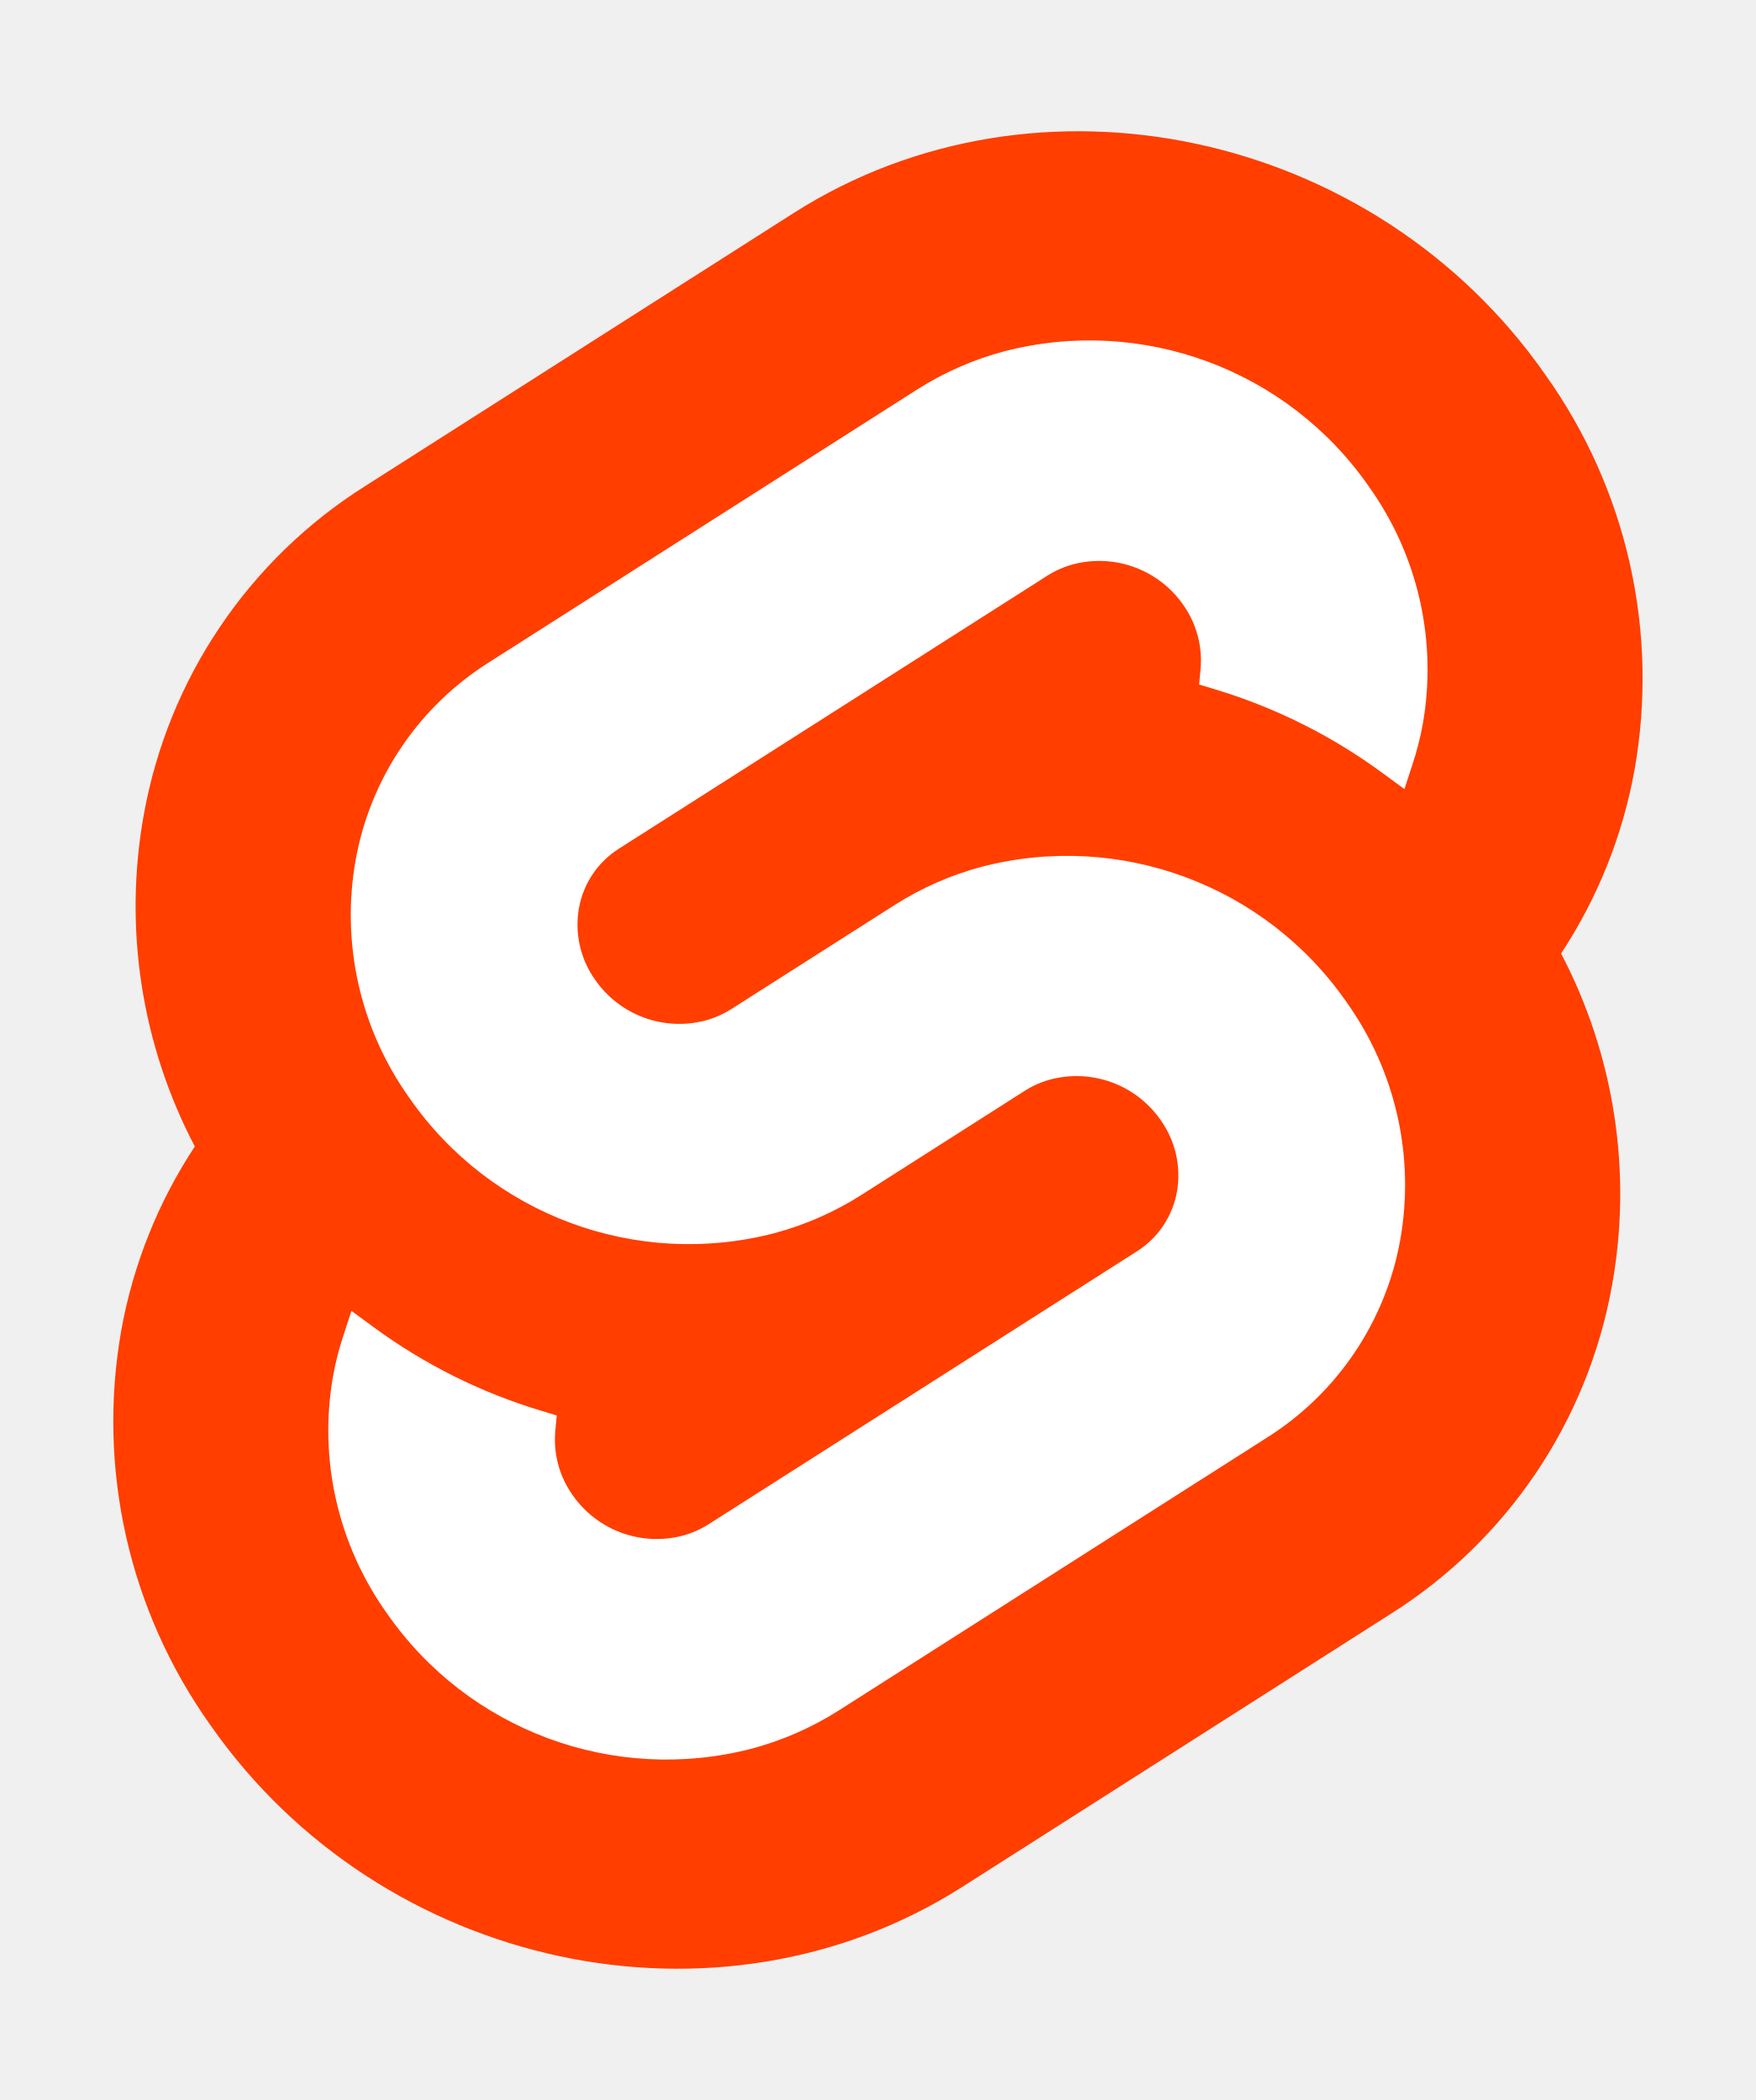
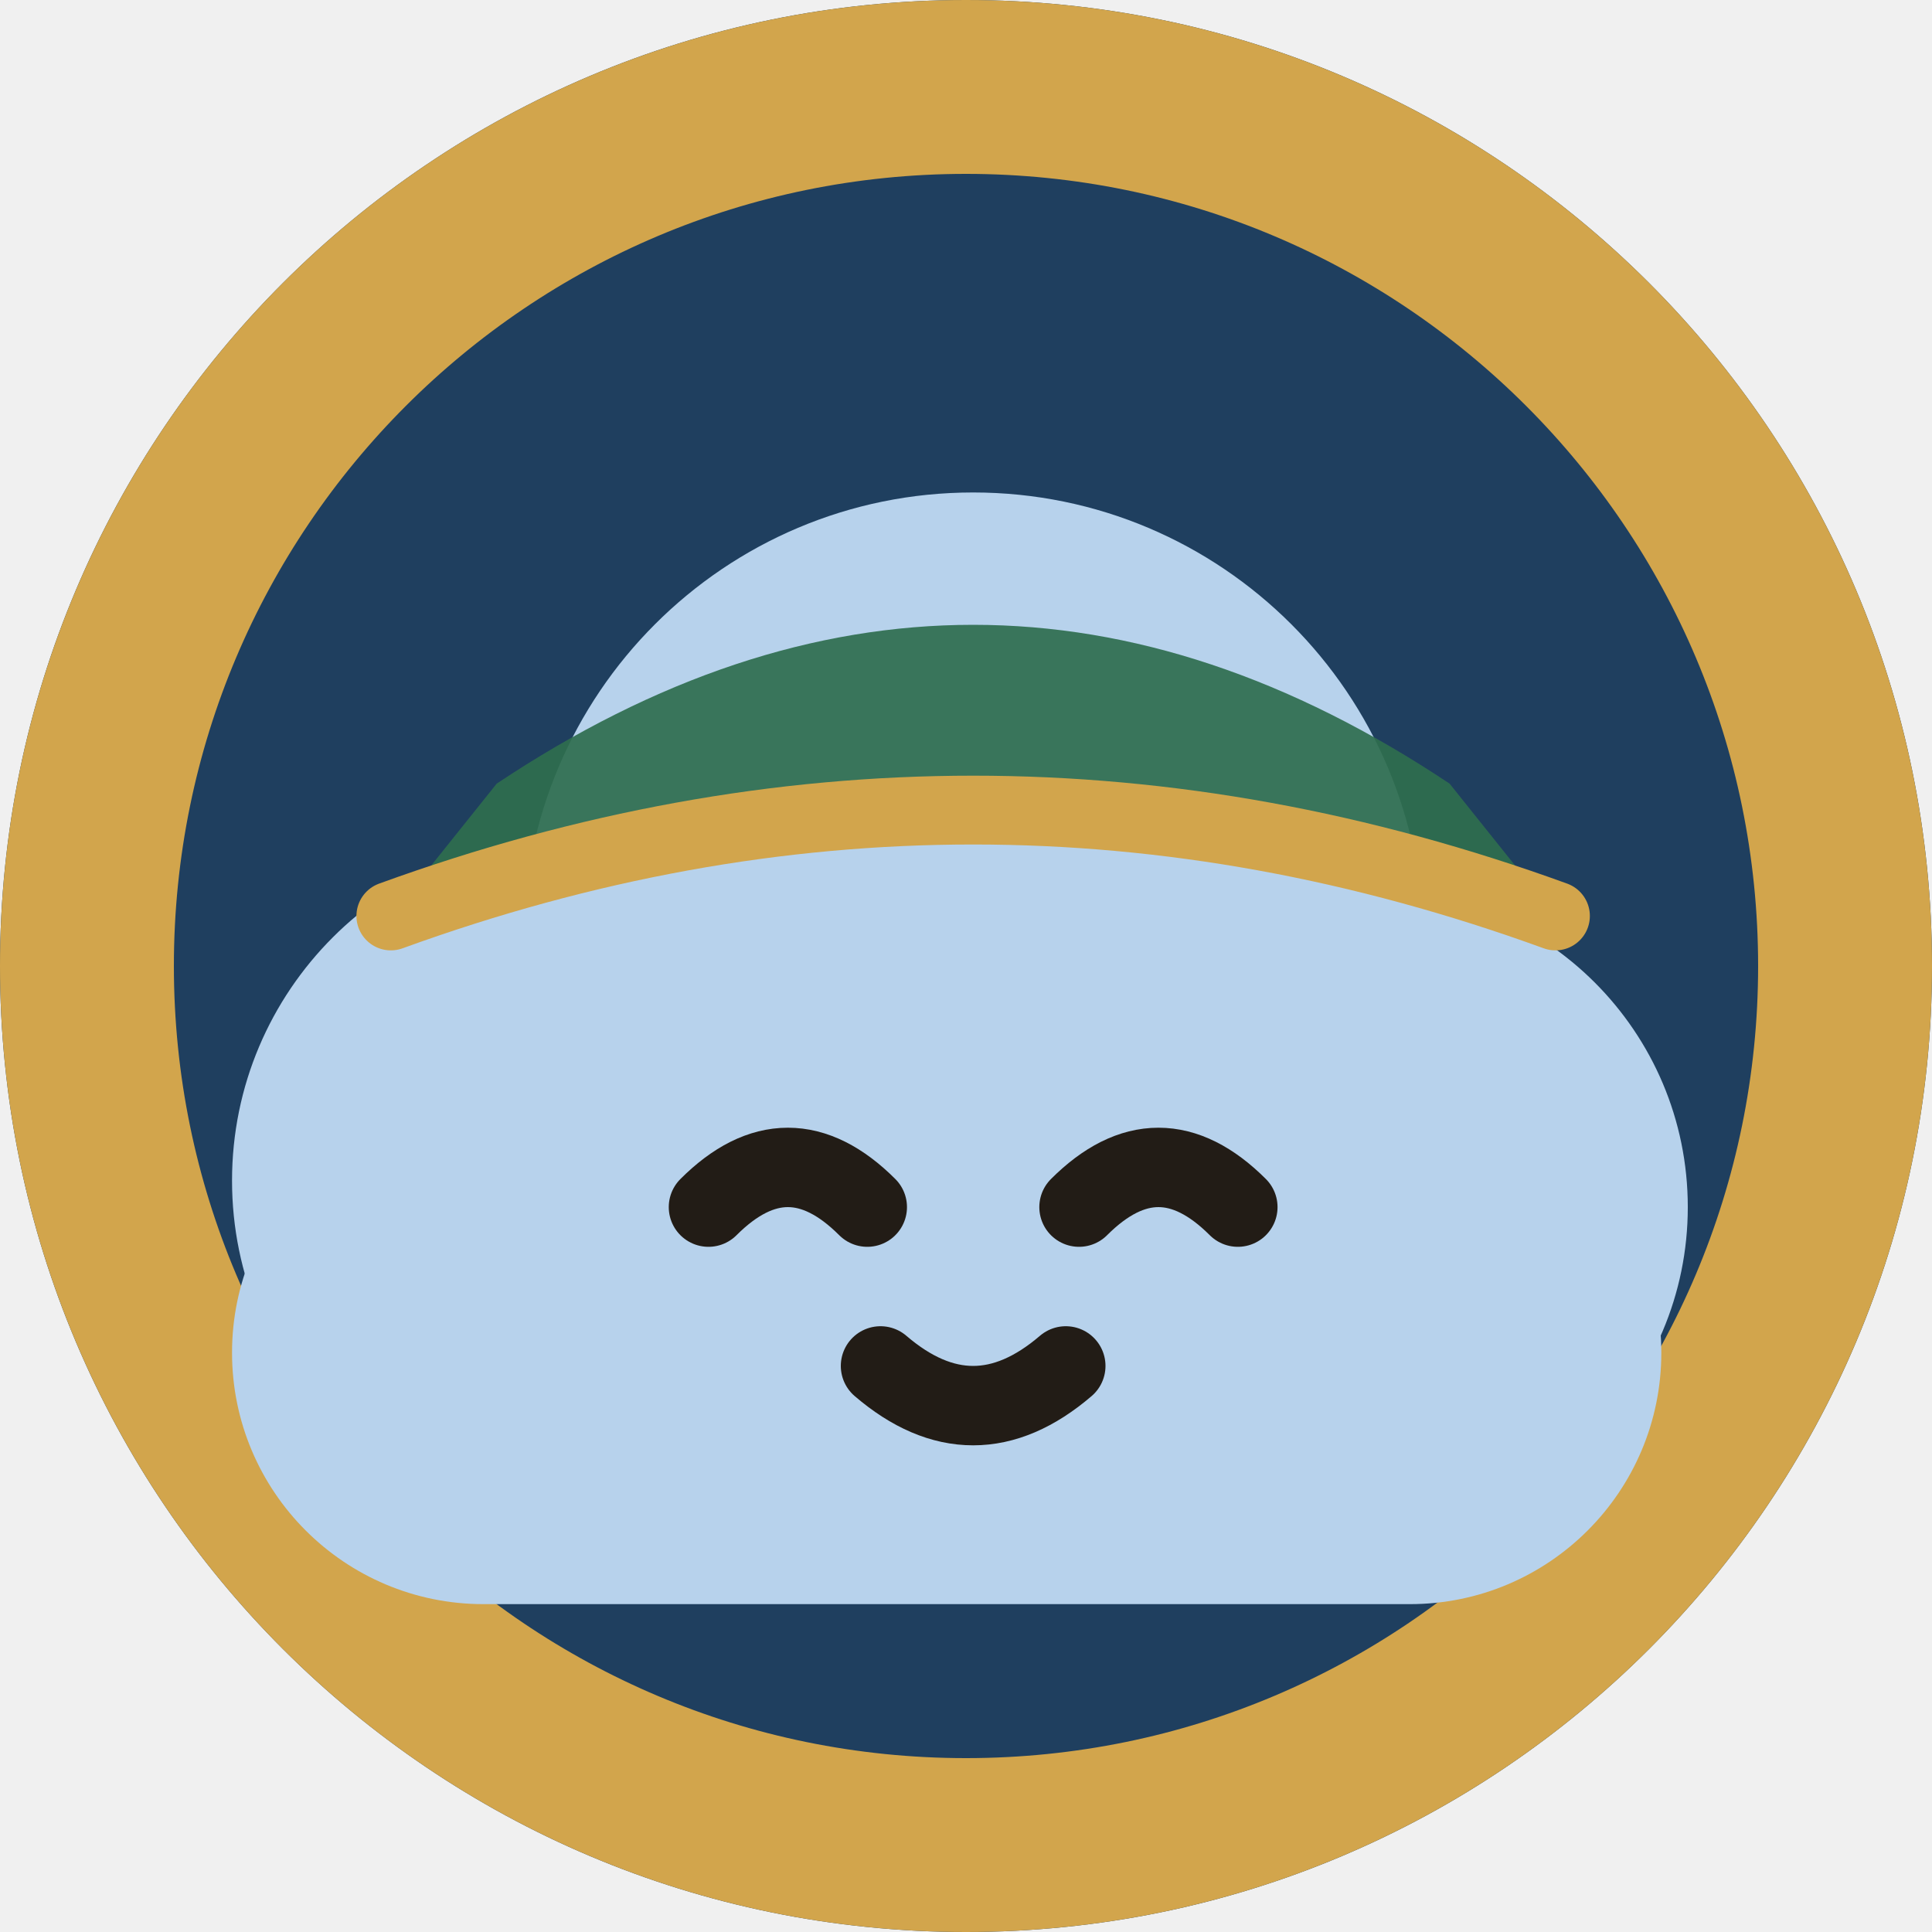
- <svg xmlns="http://www.w3.org/2000/svg" width="107" height="128" viewBox="0 0 107 128">
-   <path d="M94.157 22.819c-10.4-14.885-30.94-19.297-45.792-9.835L22.282 29.608A29.92 29.92 0 0 0 8.764 49.65a31.5 31.5 0 0 0 3.108 20.231 30 30 0 0 0-4.477 11.183 31.9 31.9 0 0 0 5.448 24.116c10.402 14.887 30.942 19.297 45.791 9.835l26.083-16.624A29.92 29.92 0 0 0 98.235 78.35a31.53 31.53 0 0 0-3.105-20.232 30 30 0 0 0 4.474-11.182 31.88 31.88 0 0 0-5.447-24.116" style="fill:#ff3e00" />
-   <path d="M45.817 106.582a20.72 20.72 0 0 1-22.237-8.243 19.17 19.17 0 0 1-3.277-14.503 18 18 0 0 1 .624-2.435l.49-1.498 1.337.981a33.6 33.6 0 0 0 10.203 5.098l.97.294-.09.968a5.85 5.85 0 0 0 1.052 3.878 6.24 6.24 0 0 0 6.695 2.485 5.8 5.8 0 0 0 1.603-.704L69.27 76.28a5.43 5.43 0 0 0 2.45-3.631 5.8 5.8 0 0 0-.987-4.371 6.24 6.24 0 0 0-6.698-2.487 5.7 5.7 0 0 0-1.6.704l-9.953 6.345a19 19 0 0 1-5.296 2.326 20.72 20.72 0 0 1-22.237-8.243 19.17 19.17 0 0 1-3.277-14.502 17.99 17.99 0 0 1 8.13-12.052l26.081-16.623a19 19 0 0 1 5.3-2.329 20.72 20.72 0 0 1 22.237 8.243 19.17 19.17 0 0 1 3.277 14.503 18 18 0 0 1-.624 2.435l-.49 1.498-1.337-.98a33.6 33.6 0 0 0-10.203-5.1l-.97-.294.09-.968a5.86 5.86 0 0 0-1.052-3.878 6.24 6.24 0 0 0-6.696-2.485 5.8 5.8 0 0 0-1.602.704L37.73 51.72a5.42 5.42 0 0 0-2.449 3.63 5.79 5.79 0 0 0 .986 4.372 6.24 6.24 0 0 0 6.698 2.486 5.8 5.8 0 0 0 1.602-.704l9.952-6.342a19 19 0 0 1 5.295-2.328 20.72 20.72 0 0 1 22.237 8.242 19.17 19.17 0 0 1 3.277 14.503 18 18 0 0 1-8.13 12.053l-26.081 16.622a19 19 0 0 1-5.3 2.328" style="fill:#fff" />
+ <svg xmlns="http://www.w3.org/2000/svg" viewBox="-50 -50 100 100">
+   <circle r="50" fill="#1f3f5f" />
+   <circle r="45.5" fill="none" stroke="#d2a54c" stroke-width="9" />
+   <g transform="translate(-1 7) scale(1.37)">
+     <circle cx="-14" cy="3" r="13" fill="#b7d2ec" />
+     <circle cx="1" cy="-6" r="17" fill="#b7d2ec" />
+     <circle cx="16" cy="4" r="12" fill="#b7d2ec" />
+     <rect x="-27" y="0" width="54" height="19" rx="9.5" fill="#b7d2ec" />
+     <path d="M-17 -12 Q1 -24 19 -12 L23 -7 Q1 -15 -21 -7 Z" fill="#2f6e4f" fill-opacity="0.92" />
+     <path d="M-21 -7 Q1 -15 23 -7" fill="none" stroke="#d2a54c" stroke-width="2.6" stroke-linecap="round" />
+     <path d="M-9 4 q3 -3 6 0 M5 4 q3 -3 6 0 M-2.5 10 q3.5 3 7 0" fill="none" stroke="#221c16" stroke-width="3" stroke-linecap="round" />
+   </g>
</svg>
